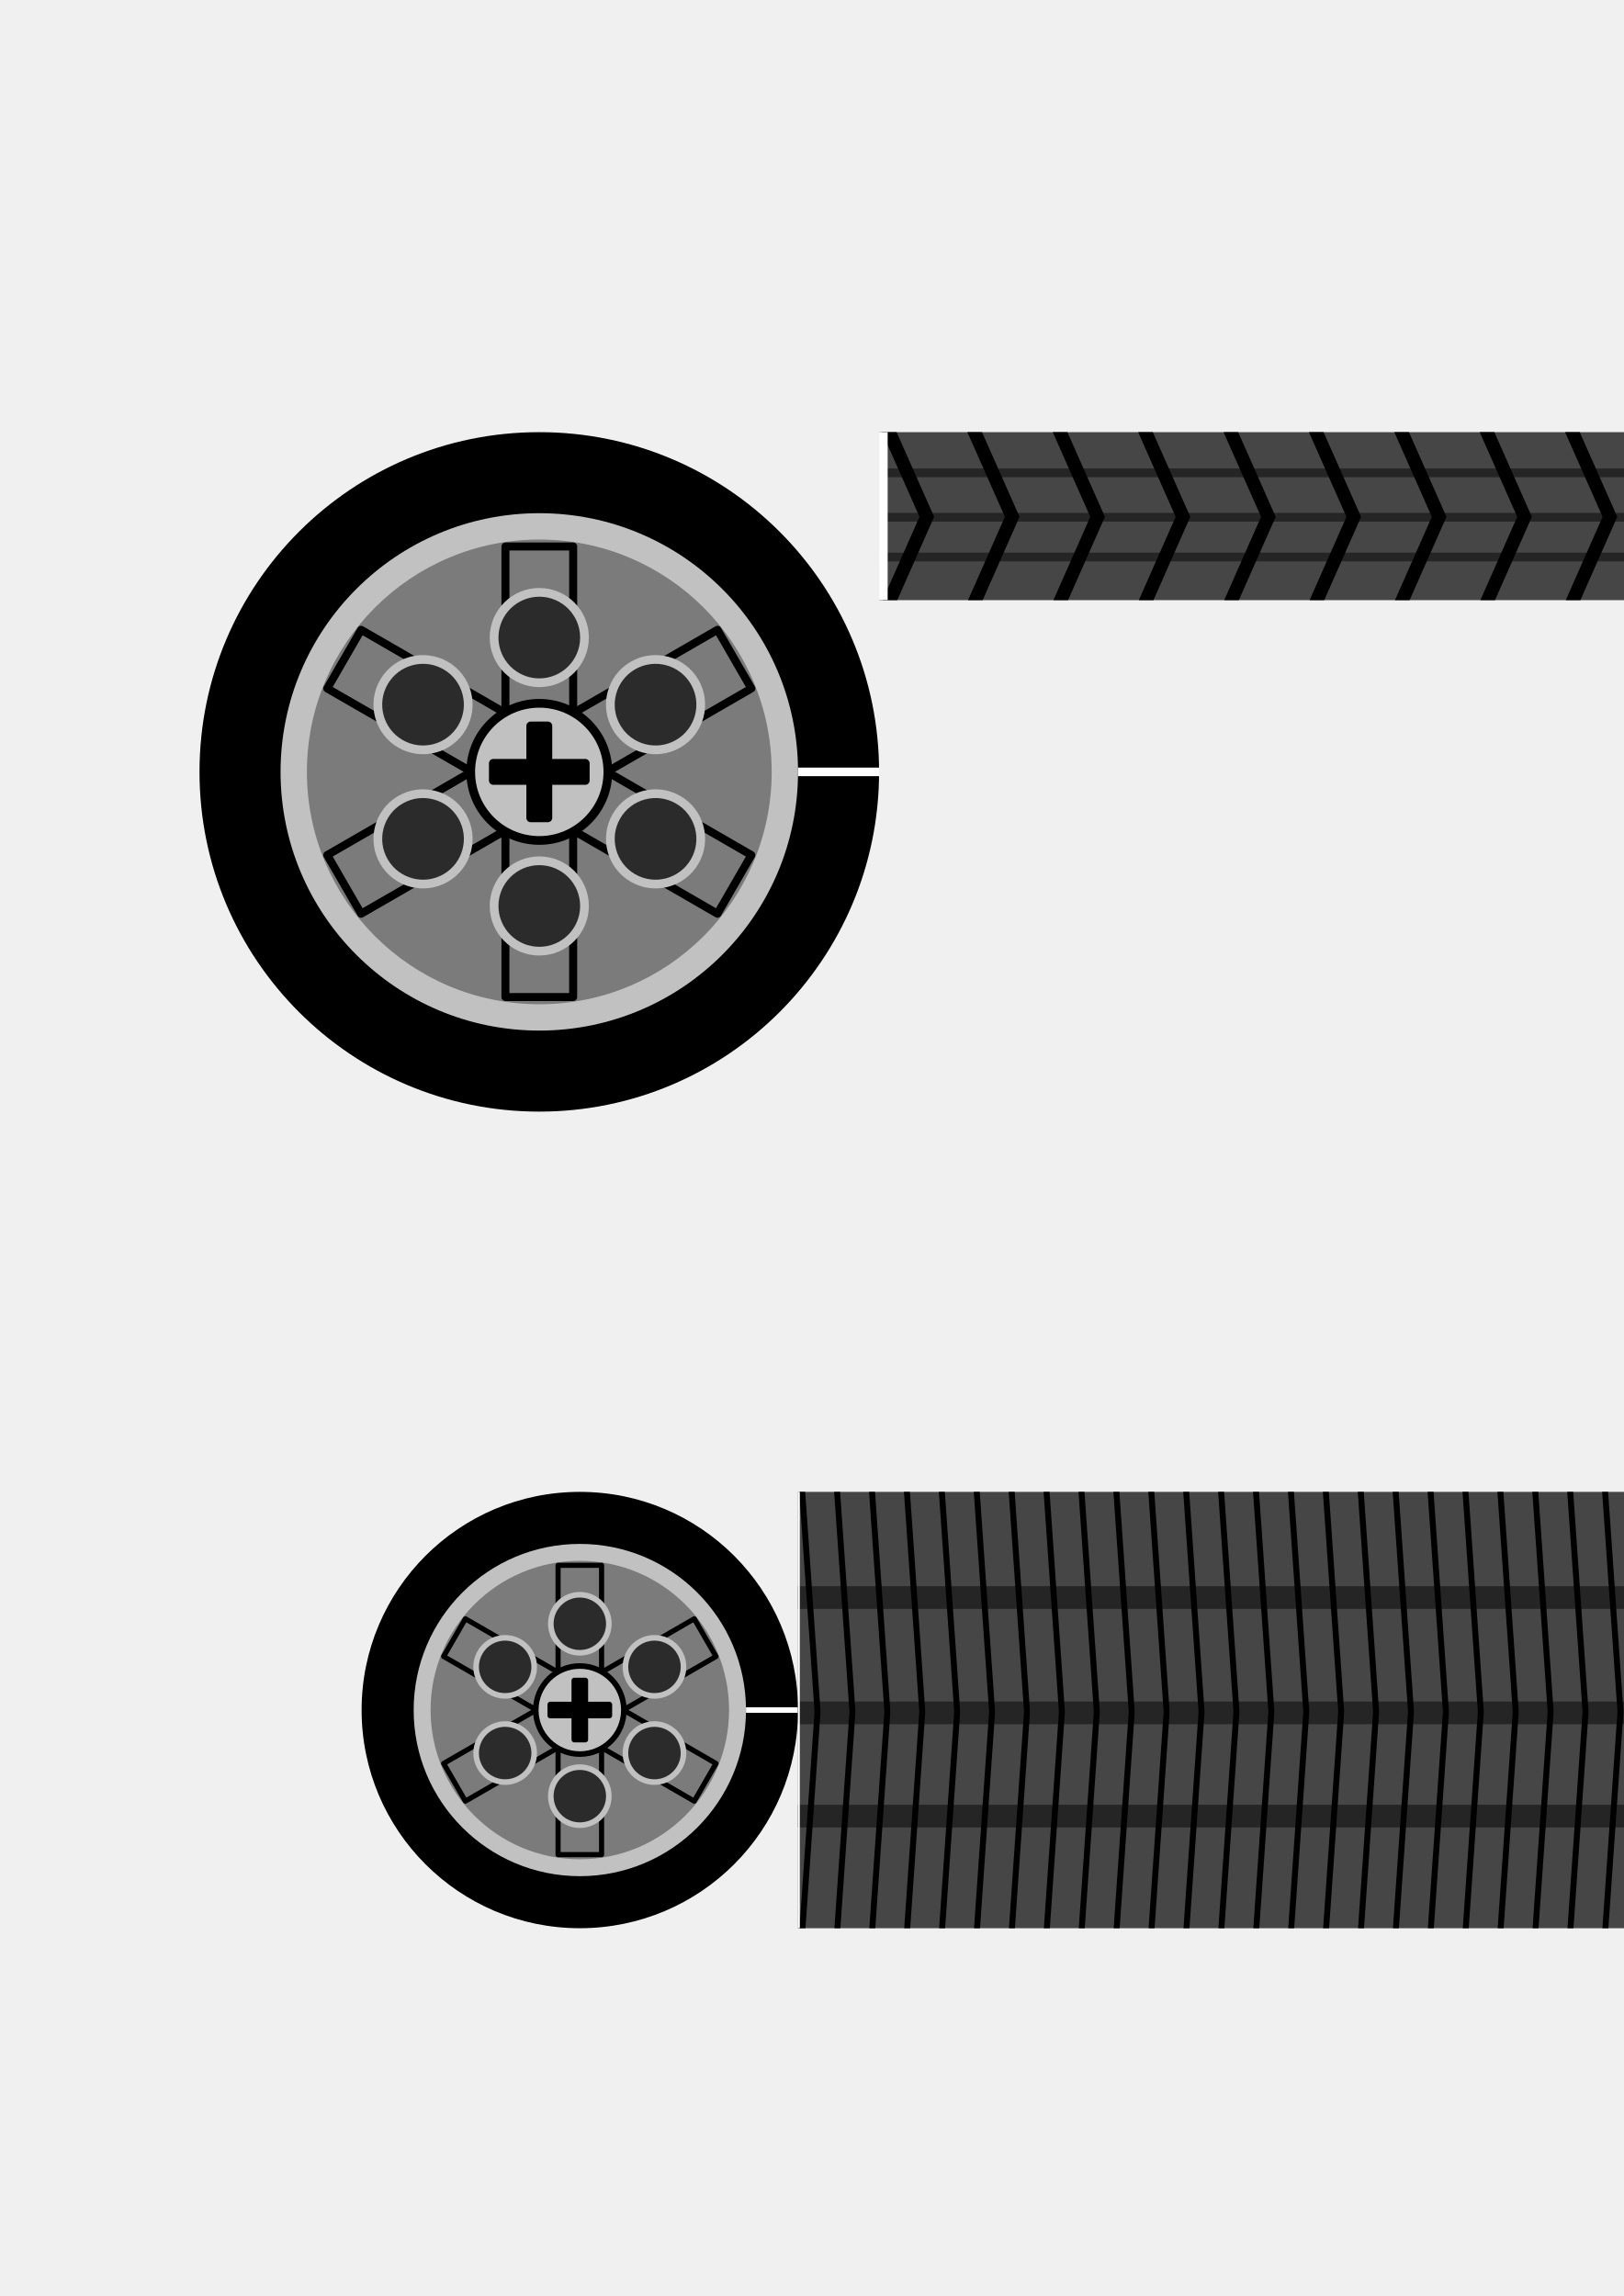
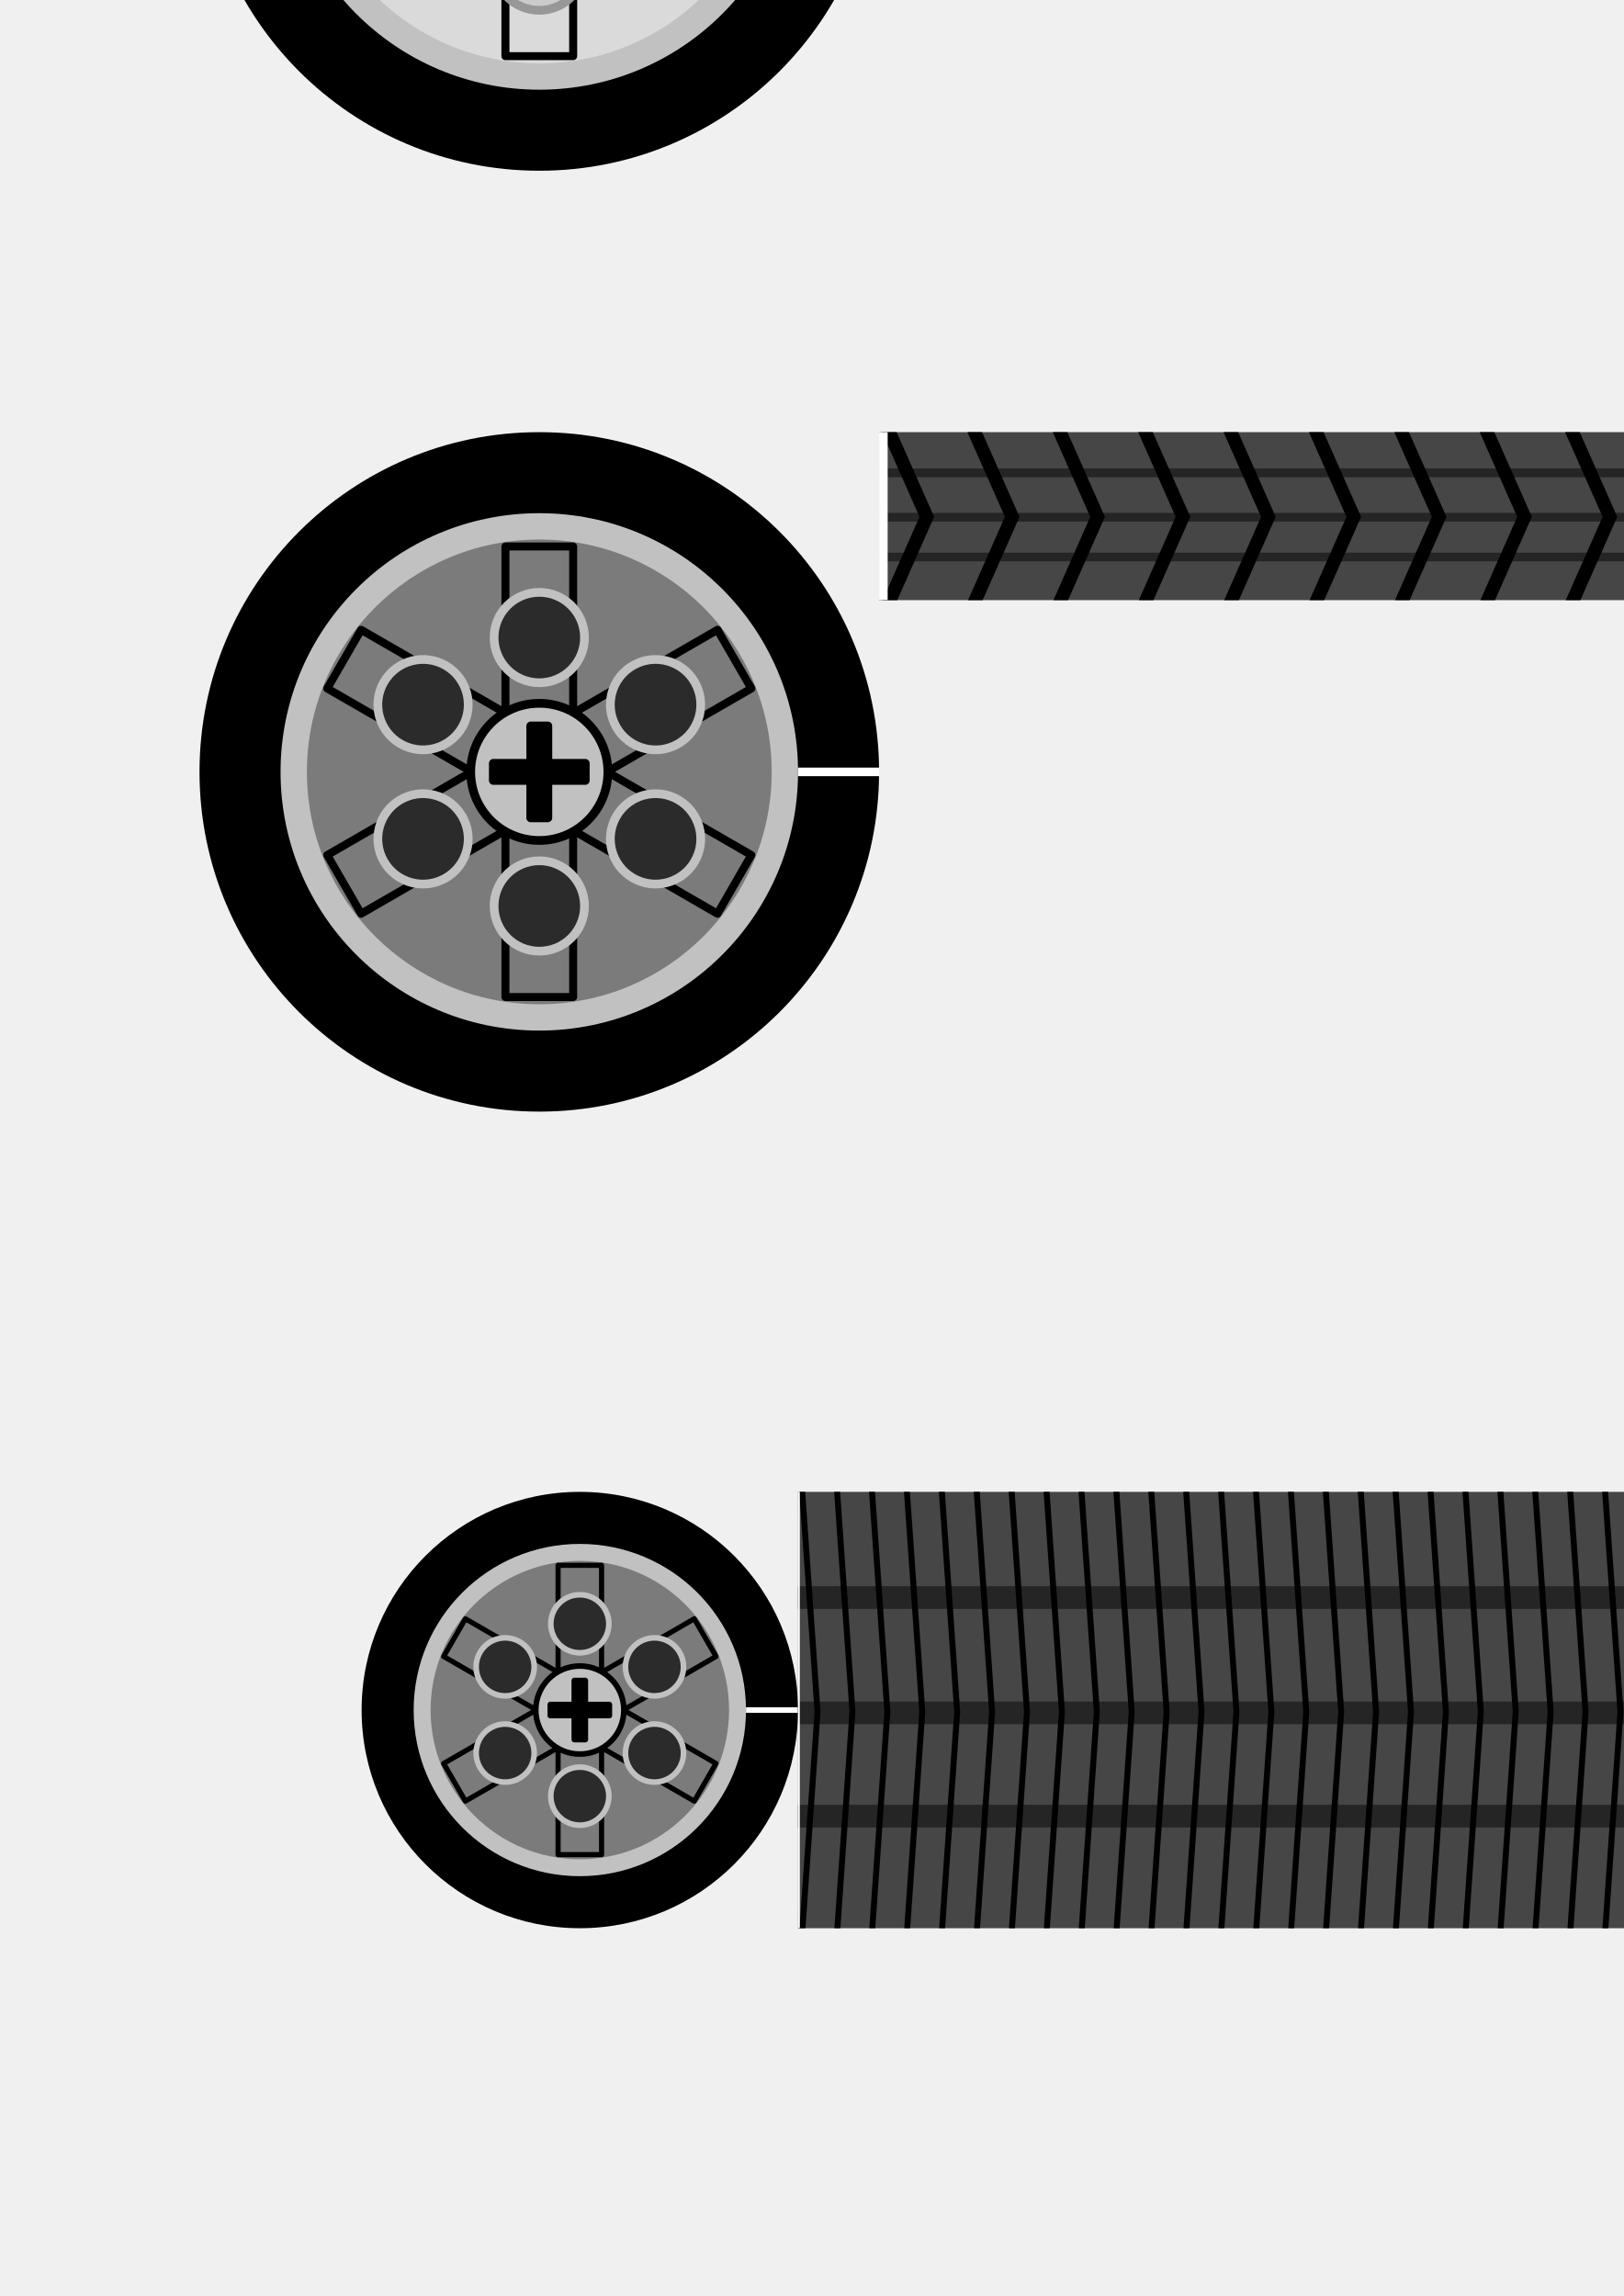
<svg xmlns="http://www.w3.org/2000/svg" width="210mm" height="297mm" viewBox="0 0 744.094 1052.362" id="svg2" version="1.1">
  <defs id="defs4">
    <clipPath clipPathUnits="userSpaceOnUse" id="clipPath5286">
      <rect style="opacity:1;fill:#464646;fill-opacity:1;fill-rule:evenodd;stroke:none;stroke-width:3.456;stroke-linecap:round;stroke-linejoin:round;stroke-miterlimit:4;stroke-dasharray:none;stroke-opacity:1" id="rect5288" width="978.418" height="77" x="402.857" y="198.076" />
    </clipPath>
    <clipPath clipPathUnits="userSpaceOnUse" id="clipPath5286-6">
      <rect style="opacity:1;fill:#464646;fill-opacity:1;fill-rule:evenodd;stroke:none;stroke-width:3.456;stroke-linecap:round;stroke-linejoin:round;stroke-miterlimit:4;stroke-dasharray:none;stroke-opacity:1" id="rect5288-4" width="978.418" height="77" x="402.857" y="198.076" />
    </clipPath>
  </defs>
  <g id="layer1">
    <circle style="opacity:1;fill:#000000;fill-opacity:1;fill-rule:evenodd;stroke:none;stroke-width:4;stroke-linecap:round;stroke-linejoin:round;stroke-miterlimit:4;stroke-dasharray:none;stroke-opacity:1" id="path4138" cx="247.143" cy="353.791" r="155.714" />
    <circle style="opacity:1;fill:#c1c1c1;fill-opacity:1;fill-rule:evenodd;stroke:none;stroke-width:4;stroke-linecap:round;stroke-linejoin:round;stroke-miterlimit:4;stroke-dasharray:none;stroke-opacity:1" id="path4140" cx="247.143" cy="353.791" r="118.571" />
    <circle style="opacity:1;fill:#7b7b7b;fill-opacity:1;fill-rule:evenodd;stroke:none;stroke-width:4;stroke-linecap:round;stroke-linejoin:round;stroke-miterlimit:4;stroke-dasharray:none;stroke-opacity:1" id="path4140-5" cx="247.143" cy="353.791" r="106.5" />
    <g id="g4188">
      <path id="rect4164" d="m 231.623,250.489 31.041,0 0,87.036 -31.041,0 z" style="opacity:1;fill:none;fill-opacity:1;fill-rule:evenodd;stroke:#000000;stroke-width:3.674;stroke-linecap:round;stroke-linejoin:round;stroke-miterlimit:4;stroke-dasharray:none;stroke-opacity:1" />
      <circle r="20.714" cy="292.219" cx="247.143" id="path4162" style="opacity:1;fill:#2b2b2b;fill-opacity:1;fill-rule:evenodd;stroke:#c1c1c1;stroke-width:4;stroke-linecap:round;stroke-linejoin:round;stroke-miterlimit:4;stroke-dasharray:none;stroke-opacity:1" />
    </g>
    <g transform="matrix(0.5,0.8660254,-0.8660254,0.5,429.9158,-37.164)" id="g4188-4">
      <path id="rect4164-6" d="m 231.623,250.489 31.041,0 0,87.036 -31.041,0 z" style="opacity:1;fill:none;fill-opacity:1;fill-rule:evenodd;stroke:#000000;stroke-width:3.674;stroke-linecap:round;stroke-linejoin:round;stroke-miterlimit:4;stroke-dasharray:none;stroke-opacity:1" />
      <circle r="20.714" cy="292.219" cx="247.143" id="path4162-9" style="opacity:1;fill:#2b2b2b;fill-opacity:1;fill-rule:evenodd;stroke:#c1c1c1;stroke-width:4;stroke-linecap:round;stroke-linejoin:round;stroke-miterlimit:4;stroke-dasharray:none;stroke-opacity:1" />
    </g>
    <path style="opacity:1;fill:none;fill-opacity:1;fill-rule:evenodd;stroke:#000000;stroke-width:3.674;stroke-linecap:round;stroke-linejoin:round;stroke-miterlimit:4;stroke-dasharray:none;stroke-opacity:1" d="m 344.317,391.918 -15.52,26.882 -75.375,-43.518 15.52,-26.882 z" id="rect4164-2" />
    <circle style="opacity:1;fill:#2b2b2b;fill-opacity:1;fill-rule:evenodd;stroke:#c1c1c1;stroke-width:4;stroke-linecap:round;stroke-linejoin:round;stroke-miterlimit:4;stroke-dasharray:none;stroke-opacity:1" id="path4162-4" cx="182.773" cy="-452.417" r="20.714" transform="matrix(-0.5,0.8660254,-0.8660254,-0.5,0,0)" />
    <path style="opacity:1;fill:none;fill-opacity:1;fill-rule:evenodd;stroke:#000000;stroke-width:3.674;stroke-linecap:round;stroke-linejoin:round;stroke-miterlimit:4;stroke-dasharray:none;stroke-opacity:1" d="m 149.969,315.554 15.52,-26.882 75.375,43.518 -15.52,26.882 z" id="rect4164-7" />
    <circle style="opacity:1;fill:#2b2b2b;fill-opacity:1;fill-rule:evenodd;stroke:#c1c1c1;stroke-width:4;stroke-linecap:round;stroke-linejoin:round;stroke-miterlimit:4;stroke-dasharray:none;stroke-opacity:1" id="path4162-5" cx="-182.773" cy="329.383" r="20.714" transform="matrix(0.5,-0.8660254,0.8660254,0.5,0,0)" />
    <path style="opacity:1;fill:none;fill-opacity:1;fill-rule:evenodd;stroke:#000000;stroke-width:3.674;stroke-linecap:round;stroke-linejoin:round;stroke-miterlimit:4;stroke-dasharray:none;stroke-opacity:1" d="m 165.489,418.8 -15.52,-26.882 75.375,-43.518 15.52,26.882 z" id="rect4164-1" />
    <circle style="opacity:1;fill:#2b2b2b;fill-opacity:1;fill-rule:evenodd;stroke:#c1c1c1;stroke-width:4;stroke-linecap:round;stroke-linejoin:round;stroke-miterlimit:4;stroke-dasharray:none;stroke-opacity:1" id="path4162-2" cx="-429.916" cy="-24.353" r="20.714" transform="matrix(-0.5,-0.8660254,0.8660254,-0.5,0,0)" />
    <path style="opacity:1;fill:none;fill-opacity:1;fill-rule:evenodd;stroke:#000000;stroke-width:3.674;stroke-linecap:round;stroke-linejoin:round;stroke-miterlimit:4;stroke-dasharray:none;stroke-opacity:1" d="m 262.663,456.983 -31.041,0 0,-87.036 31.041,0 z" id="rect4164-9" />
    <circle style="opacity:1;fill:#2b2b2b;fill-opacity:1;fill-rule:evenodd;stroke:#c1c1c1;stroke-width:4;stroke-linecap:round;stroke-linejoin:round;stroke-miterlimit:4;stroke-dasharray:none;stroke-opacity:1" id="path4162-3" cx="-247.143" cy="-415.253" r="20.714" transform="scale(-1,-1)" />
    <circle style="opacity:1;fill:#c1c1c1;fill-opacity:1;fill-rule:evenodd;stroke:#000000;stroke-width:4;stroke-linecap:round;stroke-linejoin:round;stroke-miterlimit:4;stroke-dasharray:none;stroke-opacity:1" id="path4160" cx="247.143" cy="353.791" r="31.429" />
    <path style="opacity:1;fill:#000000;fill-opacity:1;fill-rule:evenodd;stroke:#000000;stroke-width:4;stroke-linecap:round;stroke-linejoin:round;stroke-miterlimit:4;stroke-dasharray:none;stroke-opacity:1" d="m 243.214,332.719 0,17.143 -17.143,0 0,7.857 17.143,0 0,17.143 7.857,0 0,-17.143 17.143,0 0,-7.857 -17.143,0 0,-17.143 -7.857,0 z" id="rect4142" />
    <rect style="opacity:1;fill:#464646;fill-opacity:1;fill-rule:evenodd;stroke:none;stroke-width:3.456;stroke-linecap:round;stroke-linejoin:round;stroke-miterlimit:4;stroke-dasharray:none;stroke-opacity:1" id="rect4298" width="978.418" height="77" x="402.857" y="198.076" />
    <path style="fill:none;fill-rule:evenodd;stroke:#252525;stroke-width:4;stroke-linecap:butt;stroke-linejoin:miter;stroke-opacity:1;stroke-miterlimit:4;stroke-dasharray:none" d="m 402.857,237.078 978.418,0" id="path4319" />
    <path style="fill:none;fill-rule:evenodd;stroke:#252525;stroke-width:4;stroke-linecap:butt;stroke-linejoin:miter;stroke-miterlimit:4;stroke-dasharray:none;stroke-opacity:1" d="m 402.857,216.721 978.418,0" id="path4319-2" />
    <path style="fill:none;fill-rule:evenodd;stroke:#252525;stroke-width:4;stroke-linecap:butt;stroke-linejoin:miter;stroke-miterlimit:4;stroke-dasharray:none;stroke-opacity:1" d="m 402.857,255.293 978.418,0" id="path4319-1" />
    <g id="g5244" clip-path="url(#clipPath5286)">
      <path id="path4342" d="m 406.875,196.577 17.855,40.309 -17.597,39.792" style="fill:none;fill-rule:evenodd;stroke:#000000;stroke-width:6.136;stroke-linecap:butt;stroke-linejoin:miter;stroke-miterlimit:4;stroke-dasharray:none;stroke-opacity:1" />
      <path id="path4342-4" d="m 837.32,196.577 17.855,40.309 -17.597,39.792" style="fill:none;fill-rule:evenodd;stroke:#000000;stroke-width:6.136;stroke-linecap:butt;stroke-linejoin:miter;stroke-miterlimit:4;stroke-dasharray:none;stroke-opacity:1" />
      <path id="path4342-1" d="m 798.189,196.577 17.855,40.309 -17.597,39.792" style="fill:none;fill-rule:evenodd;stroke:#000000;stroke-width:6.136;stroke-linecap:butt;stroke-linejoin:miter;stroke-miterlimit:4;stroke-dasharray:none;stroke-opacity:1" />
      <path id="path4342-0" d="m 759.057,196.577 17.855,40.309 -17.597,39.792" style="fill:none;fill-rule:evenodd;stroke:#000000;stroke-width:6.136;stroke-linecap:butt;stroke-linejoin:miter;stroke-miterlimit:4;stroke-dasharray:none;stroke-opacity:1" />
      <path id="path4342-2" d="m 719.926,196.577 17.855,40.309 -17.597,39.792" style="fill:none;fill-rule:evenodd;stroke:#000000;stroke-width:6.136;stroke-linecap:butt;stroke-linejoin:miter;stroke-miterlimit:4;stroke-dasharray:none;stroke-opacity:1" />
      <path id="path4342-29" d="m 680.795,196.577 17.855,40.309 -17.597,39.792" style="fill:none;fill-rule:evenodd;stroke:#000000;stroke-width:6.136;stroke-linecap:butt;stroke-linejoin:miter;stroke-miterlimit:4;stroke-dasharray:none;stroke-opacity:1" />
      <path id="path4342-7" d="m 641.663,196.577 17.855,40.309 -17.597,39.792" style="fill:none;fill-rule:evenodd;stroke:#000000;stroke-width:6.136;stroke-linecap:butt;stroke-linejoin:miter;stroke-miterlimit:4;stroke-dasharray:none;stroke-opacity:1" />
      <path id="path4342-5" d="m 602.532,196.577 17.855,40.309 -17.597,39.792" style="fill:none;fill-rule:evenodd;stroke:#000000;stroke-width:6.136;stroke-linecap:butt;stroke-linejoin:miter;stroke-miterlimit:4;stroke-dasharray:none;stroke-opacity:1" />
      <path id="path4342-6" d="m 563.401,196.577 17.855,40.309 -17.597,39.792" style="fill:none;fill-rule:evenodd;stroke:#000000;stroke-width:6.136;stroke-linecap:butt;stroke-linejoin:miter;stroke-miterlimit:4;stroke-dasharray:none;stroke-opacity:1" />
      <path id="path4342-46" d="m 524.269,196.577 17.855,40.309 -17.597,39.792" style="fill:none;fill-rule:evenodd;stroke:#000000;stroke-width:6.136;stroke-linecap:butt;stroke-linejoin:miter;stroke-miterlimit:4;stroke-dasharray:none;stroke-opacity:1" />
      <path id="path4342-3" d="m 485.138,196.577 17.855,40.309 -17.597,39.792" style="fill:none;fill-rule:evenodd;stroke:#000000;stroke-width:6.136;stroke-linecap:butt;stroke-linejoin:miter;stroke-miterlimit:4;stroke-dasharray:none;stroke-opacity:1" />
      <path id="path4342-79" d="m 446.007,196.577 17.855,40.309 -17.597,39.792" style="fill:none;fill-rule:evenodd;stroke:#000000;stroke-width:6.136;stroke-linecap:butt;stroke-linejoin:miter;stroke-miterlimit:4;stroke-dasharray:none;stroke-opacity:1" />
      <path id="path4342-74" d="m 915.583,196.577 17.855,40.309 -17.597,39.792" style="fill:none;fill-rule:evenodd;stroke:#000000;stroke-width:6.136;stroke-linecap:butt;stroke-linejoin:miter;stroke-miterlimit:4;stroke-dasharray:none;stroke-opacity:1" />
      <path id="path4342-9" d="m 876.452,196.577 17.855,40.309 -17.597,39.792" style="fill:none;fill-rule:evenodd;stroke:#000000;stroke-width:6.136;stroke-linecap:butt;stroke-linejoin:miter;stroke-miterlimit:4;stroke-dasharray:none;stroke-opacity:1" />
      <path id="path4342-4-1" d="m 1346.028,196.577 17.855,40.309 -17.597,39.792" style="fill:none;fill-rule:evenodd;stroke:#000000;stroke-width:6.136;stroke-linecap:butt;stroke-linejoin:miter;stroke-miterlimit:4;stroke-dasharray:none;stroke-opacity:1" />
      <path id="path4342-1-7" d="m 1306.896,196.577 17.855,40.309 -17.597,39.792" style="fill:none;fill-rule:evenodd;stroke:#000000;stroke-width:6.136;stroke-linecap:butt;stroke-linejoin:miter;stroke-miterlimit:4;stroke-dasharray:none;stroke-opacity:1" />
      <path id="path4342-0-0" d="m 1267.765,196.577 17.855,40.309 -17.597,39.792" style="fill:none;fill-rule:evenodd;stroke:#000000;stroke-width:6.136;stroke-linecap:butt;stroke-linejoin:miter;stroke-miterlimit:4;stroke-dasharray:none;stroke-opacity:1" />
      <path id="path4342-2-6" d="m 1228.633,196.577 17.855,40.309 -17.597,39.792" style="fill:none;fill-rule:evenodd;stroke:#000000;stroke-width:6.136;stroke-linecap:butt;stroke-linejoin:miter;stroke-miterlimit:4;stroke-dasharray:none;stroke-opacity:1" />
      <path id="path4342-29-0" d="m 1189.502,196.577 17.855,40.309 -17.597,39.792" style="fill:none;fill-rule:evenodd;stroke:#000000;stroke-width:6.136;stroke-linecap:butt;stroke-linejoin:miter;stroke-miterlimit:4;stroke-dasharray:none;stroke-opacity:1" />
      <path id="path4342-7-8" d="m 1150.371,196.577 17.855,40.309 -17.597,39.792" style="fill:none;fill-rule:evenodd;stroke:#000000;stroke-width:6.136;stroke-linecap:butt;stroke-linejoin:miter;stroke-miterlimit:4;stroke-dasharray:none;stroke-opacity:1" />
      <path id="path4342-5-5" d="m 1111.24,196.577 17.855,40.309 -17.597,39.792" style="fill:none;fill-rule:evenodd;stroke:#000000;stroke-width:6.136;stroke-linecap:butt;stroke-linejoin:miter;stroke-miterlimit:4;stroke-dasharray:none;stroke-opacity:1" />
      <path id="path4342-6-3" d="m 1072.108,196.577 17.855,40.309 -17.597,39.792" style="fill:none;fill-rule:evenodd;stroke:#000000;stroke-width:6.136;stroke-linecap:butt;stroke-linejoin:miter;stroke-miterlimit:4;stroke-dasharray:none;stroke-opacity:1" />
      <path id="path4342-46-9" d="m 1032.977,196.577 17.855,40.309 -17.597,39.792" style="fill:none;fill-rule:evenodd;stroke:#000000;stroke-width:6.136;stroke-linecap:butt;stroke-linejoin:miter;stroke-miterlimit:4;stroke-dasharray:none;stroke-opacity:1" />
      <path id="path4342-3-4" d="m 993.846,196.577 17.855,40.309 -17.597,39.792" style="fill:none;fill-rule:evenodd;stroke:#000000;stroke-width:6.136;stroke-linecap:butt;stroke-linejoin:miter;stroke-miterlimit:4;stroke-dasharray:none;stroke-opacity:1" />
      <path id="path4342-79-1" d="m 954.714,196.577 17.855,40.309 -17.597,39.792" style="fill:none;fill-rule:evenodd;stroke:#000000;stroke-width:6.136;stroke-linecap:butt;stroke-linejoin:miter;stroke-miterlimit:4;stroke-dasharray:none;stroke-opacity:1" />
    </g>
    <rect style="opacity:1;fill:#ffffff;fill-opacity:1;fill-rule:evenodd;stroke:none;stroke-width:6;stroke-linecap:round;stroke-linejoin:round;stroke-miterlimit:4;stroke-dasharray:none;stroke-opacity:1" id="rect4194" width="3.929" height="37.143" x="351.826" y="-402.857" transform="matrix(0,1,-1,0,0,0)" />
    <rect style="opacity:1;fill:#ffffff;fill-opacity:1;fill-rule:evenodd;stroke:none;stroke-width:6;stroke-linecap:round;stroke-linejoin:round;stroke-miterlimit:4;stroke-dasharray:none;stroke-opacity:1" id="rect4194-9" width="3.929" height="76.942" x="402.857" y="198.076" />
    <g id="g4219" transform="matrix(0.6422019,0,0,0.6422019,106.9987,556.5857)">
      <circle r="155.714" cy="353.791" cx="247.143" id="path4138-3" style="opacity:1;fill:#000000;fill-opacity:1;fill-rule:evenodd;stroke:none;stroke-width:4;stroke-linecap:round;stroke-linejoin:round;stroke-miterlimit:4;stroke-dasharray:none;stroke-opacity:1" />
      <circle r="118.571" cy="353.791" cx="247.143" id="path4140-0" style="opacity:1;fill:#c1c1c1;fill-opacity:1;fill-rule:evenodd;stroke:none;stroke-width:4;stroke-linecap:round;stroke-linejoin:round;stroke-miterlimit:4;stroke-dasharray:none;stroke-opacity:1" />
      <circle r="106.5" cy="353.791" cx="247.143" id="path4140-5-3" style="opacity:1;fill:#7b7b7b;fill-opacity:1;fill-rule:evenodd;stroke:none;stroke-width:4;stroke-linecap:round;stroke-linejoin:round;stroke-miterlimit:4;stroke-dasharray:none;stroke-opacity:1" />
      <g id="g4188-09">
        <path style="opacity:1;fill:none;fill-opacity:1;fill-rule:evenodd;stroke:#000000;stroke-width:3.674;stroke-linecap:round;stroke-linejoin:round;stroke-miterlimit:4;stroke-dasharray:none;stroke-opacity:1" d="m 231.623,250.489 31.041,0 0,87.036 -31.041,0 z" id="rect4164-25" />
        <circle style="opacity:1;fill:#2b2b2b;fill-opacity:1;fill-rule:evenodd;stroke:#c1c1c1;stroke-width:4;stroke-linecap:round;stroke-linejoin:round;stroke-miterlimit:4;stroke-dasharray:none;stroke-opacity:1" id="path4162-40" cx="247.143" cy="292.219" r="20.714" />
      </g>
      <g id="g4188-4-5" transform="matrix(0.5,0.8660254,-0.8660254,0.5,429.9158,-37.164)">
        <path style="opacity:1;fill:none;fill-opacity:1;fill-rule:evenodd;stroke:#000000;stroke-width:3.674;stroke-linecap:round;stroke-linejoin:round;stroke-miterlimit:4;stroke-dasharray:none;stroke-opacity:1" d="m 231.623,250.489 31.041,0 0,87.036 -31.041,0 z" id="rect4164-6-9" />
        <circle style="opacity:1;fill:#2b2b2b;fill-opacity:1;fill-rule:evenodd;stroke:#c1c1c1;stroke-width:4;stroke-linecap:round;stroke-linejoin:round;stroke-miterlimit:4;stroke-dasharray:none;stroke-opacity:1" id="path4162-9-4" cx="247.143" cy="292.219" r="20.714" />
      </g>
      <path id="rect4164-2-6" d="m 344.317,391.918 -15.52,26.882 -75.375,-43.518 15.52,-26.882 z" style="opacity:1;fill:none;fill-opacity:1;fill-rule:evenodd;stroke:#000000;stroke-width:3.674;stroke-linecap:round;stroke-linejoin:round;stroke-miterlimit:4;stroke-dasharray:none;stroke-opacity:1" />
      <circle transform="matrix(-0.5,0.8660254,-0.8660254,-0.5,0,0)" r="20.714" cy="-452.417" cx="182.773" id="path4162-4-9" style="opacity:1;fill:#2b2b2b;fill-opacity:1;fill-rule:evenodd;stroke:#c1c1c1;stroke-width:4;stroke-linecap:round;stroke-linejoin:round;stroke-miterlimit:4;stroke-dasharray:none;stroke-opacity:1" />
      <path id="rect4164-7-2" d="m 149.969,315.554 15.52,-26.882 75.375,43.518 -15.52,26.882 z" style="opacity:1;fill:none;fill-opacity:1;fill-rule:evenodd;stroke:#000000;stroke-width:3.674;stroke-linecap:round;stroke-linejoin:round;stroke-miterlimit:4;stroke-dasharray:none;stroke-opacity:1" />
      <circle transform="matrix(0.5,-0.8660254,0.8660254,0.5,0,0)" r="20.714" cy="329.383" cx="-182.773" id="path4162-5-2" style="opacity:1;fill:#2b2b2b;fill-opacity:1;fill-rule:evenodd;stroke:#c1c1c1;stroke-width:4;stroke-linecap:round;stroke-linejoin:round;stroke-miterlimit:4;stroke-dasharray:none;stroke-opacity:1" />
      <path id="rect4164-1-4" d="m 165.489,418.8 -15.52,-26.882 75.375,-43.518 15.52,26.882 z" style="opacity:1;fill:none;fill-opacity:1;fill-rule:evenodd;stroke:#000000;stroke-width:3.674;stroke-linecap:round;stroke-linejoin:round;stroke-miterlimit:4;stroke-dasharray:none;stroke-opacity:1" />
      <circle transform="matrix(-0.5,-0.8660254,0.8660254,-0.5,0,0)" r="20.714" cy="-24.353" cx="-429.916" id="path4162-2-7" style="opacity:1;fill:#2b2b2b;fill-opacity:1;fill-rule:evenodd;stroke:#c1c1c1;stroke-width:4;stroke-linecap:round;stroke-linejoin:round;stroke-miterlimit:4;stroke-dasharray:none;stroke-opacity:1" />
      <path id="rect4164-9-7" d="m 262.663,456.983 -31.041,0 0,-87.036 31.041,0 z" style="opacity:1;fill:none;fill-opacity:1;fill-rule:evenodd;stroke:#000000;stroke-width:3.674;stroke-linecap:round;stroke-linejoin:round;stroke-miterlimit:4;stroke-dasharray:none;stroke-opacity:1" />
      <circle transform="scale(-1,-1)" r="20.714" cy="-415.253" cx="-247.143" id="path4162-3-5" style="opacity:1;fill:#2b2b2b;fill-opacity:1;fill-rule:evenodd;stroke:#c1c1c1;stroke-width:4;stroke-linecap:round;stroke-linejoin:round;stroke-miterlimit:4;stroke-dasharray:none;stroke-opacity:1" />
      <circle r="31.429" cy="353.791" cx="247.143" id="path4160-4" style="opacity:1;fill:#c1c1c1;fill-opacity:1;fill-rule:evenodd;stroke:#000000;stroke-width:4;stroke-linecap:round;stroke-linejoin:round;stroke-miterlimit:4;stroke-dasharray:none;stroke-opacity:1" />
      <path id="rect4142-8" d="m 243.214,332.719 0,17.143 -17.143,0 0,7.857 17.143,0 0,17.143 7.857,0 0,-17.143 17.143,0 0,-7.857 -17.143,0 0,-17.143 -7.857,0 z" style="opacity:1;fill:#000000;fill-opacity:1;fill-rule:evenodd;stroke:#000000;stroke-width:4;stroke-linecap:round;stroke-linejoin:round;stroke-miterlimit:4;stroke-dasharray:none;stroke-opacity:1" />
      <rect transform="matrix(0,1,-1,0,0,0)" y="-402.857" x="351.826" height="37.143" width="3.929" id="rect4194-1" style="opacity:1;fill:#ffffff;fill-opacity:1;fill-rule:evenodd;stroke:none;stroke-width:6;stroke-linecap:round;stroke-linejoin:round;stroke-miterlimit:4;stroke-dasharray:none;stroke-opacity:1" />
    </g>
    <g id="g4186" transform="matrix(0.4088232,0,0,2.597403,201.0169,169.3064)">
      <rect y="198.076" x="402.857" height="77" width="978.418" id="rect4298-2" style="opacity:1;fill:#464646;fill-opacity:1;fill-rule:evenodd;stroke:none;stroke-width:3.456;stroke-linecap:round;stroke-linejoin:round;stroke-miterlimit:4;stroke-dasharray:none;stroke-opacity:1" />
      <path id="path4319-8" d="m 402.857,237.078 978.418,0" style="fill:none;fill-rule:evenodd;stroke:#252525;stroke-width:4;stroke-linecap:butt;stroke-linejoin:miter;stroke-miterlimit:4;stroke-dasharray:none;stroke-opacity:1" />
      <path id="path4319-2-9" d="m 402.857,216.721 978.418,0" style="fill:none;fill-rule:evenodd;stroke:#252525;stroke-width:4;stroke-linecap:butt;stroke-linejoin:miter;stroke-miterlimit:4;stroke-dasharray:none;stroke-opacity:1" />
      <path id="path4319-1-3" d="m 402.857,255.293 978.418,0" style="fill:none;fill-rule:evenodd;stroke:#252525;stroke-width:4;stroke-linecap:butt;stroke-linejoin:miter;stroke-miterlimit:4;stroke-dasharray:none;stroke-opacity:1" />
      <g clip-path="url(#clipPath5286-6)" id="g5244-6">
        <path style="fill:none;fill-rule:evenodd;stroke:#000000;stroke-width:6.136;stroke-linecap:butt;stroke-linejoin:miter;stroke-miterlimit:4;stroke-dasharray:none;stroke-opacity:1" d="m 406.875,196.577 17.855,40.309 -17.597,39.792" id="path4342-8" />
        <path style="fill:none;fill-rule:evenodd;stroke:#000000;stroke-width:6.136;stroke-linecap:butt;stroke-linejoin:miter;stroke-miterlimit:4;stroke-dasharray:none;stroke-opacity:1" d="m 837.32,196.577 17.855,40.309 -17.597,39.792" id="path4342-4-0" />
        <path style="fill:none;fill-rule:evenodd;stroke:#000000;stroke-width:6.136;stroke-linecap:butt;stroke-linejoin:miter;stroke-miterlimit:4;stroke-dasharray:none;stroke-opacity:1" d="m 798.189,196.577 17.855,40.309 -17.597,39.792" id="path4342-1-2" />
        <path style="fill:none;fill-rule:evenodd;stroke:#000000;stroke-width:6.136;stroke-linecap:butt;stroke-linejoin:miter;stroke-miterlimit:4;stroke-dasharray:none;stroke-opacity:1" d="m 759.057,196.577 17.855,40.309 -17.597,39.792" id="path4342-0-1" />
        <path style="fill:none;fill-rule:evenodd;stroke:#000000;stroke-width:6.136;stroke-linecap:butt;stroke-linejoin:miter;stroke-miterlimit:4;stroke-dasharray:none;stroke-opacity:1" d="m 719.926,196.577 17.855,40.309 -17.597,39.792" id="path4342-2-0" />
        <path style="fill:none;fill-rule:evenodd;stroke:#000000;stroke-width:6.136;stroke-linecap:butt;stroke-linejoin:miter;stroke-miterlimit:4;stroke-dasharray:none;stroke-opacity:1" d="m 680.795,196.577 17.855,40.309 -17.597,39.792" id="path4342-29-5" />
        <path style="fill:none;fill-rule:evenodd;stroke:#000000;stroke-width:6.136;stroke-linecap:butt;stroke-linejoin:miter;stroke-miterlimit:4;stroke-dasharray:none;stroke-opacity:1" d="m 641.663,196.577 17.855,40.309 -17.597,39.792" id="path4342-7-1" />
        <path style="fill:none;fill-rule:evenodd;stroke:#000000;stroke-width:6.136;stroke-linecap:butt;stroke-linejoin:miter;stroke-miterlimit:4;stroke-dasharray:none;stroke-opacity:1" d="m 602.532,196.577 17.855,40.309 -17.597,39.792" id="path4342-5-1" />
        <path style="fill:none;fill-rule:evenodd;stroke:#000000;stroke-width:6.136;stroke-linecap:butt;stroke-linejoin:miter;stroke-miterlimit:4;stroke-dasharray:none;stroke-opacity:1" d="m 563.401,196.577 17.855,40.309 -17.597,39.792" id="path4342-6-0" />
        <path style="fill:none;fill-rule:evenodd;stroke:#000000;stroke-width:6.136;stroke-linecap:butt;stroke-linejoin:miter;stroke-miterlimit:4;stroke-dasharray:none;stroke-opacity:1" d="m 524.269,196.577 17.855,40.309 -17.597,39.792" id="path4342-46-8" />
        <path style="fill:none;fill-rule:evenodd;stroke:#000000;stroke-width:6.136;stroke-linecap:butt;stroke-linejoin:miter;stroke-miterlimit:4;stroke-dasharray:none;stroke-opacity:1" d="m 485.138,196.577 17.855,40.309 -17.597,39.792" id="path4342-3-5" />
        <path style="fill:none;fill-rule:evenodd;stroke:#000000;stroke-width:6.136;stroke-linecap:butt;stroke-linejoin:miter;stroke-miterlimit:4;stroke-dasharray:none;stroke-opacity:1" d="m 446.007,196.577 17.855,40.309 -17.597,39.792" id="path4342-79-0" />
        <path style="fill:none;fill-rule:evenodd;stroke:#000000;stroke-width:6.136;stroke-linecap:butt;stroke-linejoin:miter;stroke-miterlimit:4;stroke-dasharray:none;stroke-opacity:1" d="m 915.583,196.577 17.855,40.309 -17.597,39.792" id="path4342-74-6" />
        <path style="fill:none;fill-rule:evenodd;stroke:#000000;stroke-width:6.136;stroke-linecap:butt;stroke-linejoin:miter;stroke-miterlimit:4;stroke-dasharray:none;stroke-opacity:1" d="m 876.452,196.577 17.855,40.309 -17.597,39.792" id="path4342-9-4" />
        <path style="fill:none;fill-rule:evenodd;stroke:#000000;stroke-width:6.136;stroke-linecap:butt;stroke-linejoin:miter;stroke-miterlimit:4;stroke-dasharray:none;stroke-opacity:1" d="m 1346.028,196.577 17.855,40.309 -17.597,39.792" id="path4342-4-1-6" />
        <path style="fill:none;fill-rule:evenodd;stroke:#000000;stroke-width:6.136;stroke-linecap:butt;stroke-linejoin:miter;stroke-miterlimit:4;stroke-dasharray:none;stroke-opacity:1" d="m 1306.896,196.577 17.855,40.309 -17.597,39.792" id="path4342-1-7-2" />
        <path style="fill:none;fill-rule:evenodd;stroke:#000000;stroke-width:6.136;stroke-linecap:butt;stroke-linejoin:miter;stroke-miterlimit:4;stroke-dasharray:none;stroke-opacity:1" d="m 1267.765,196.577 17.855,40.309 -17.597,39.792" id="path4342-0-0-5" />
        <path style="fill:none;fill-rule:evenodd;stroke:#000000;stroke-width:6.136;stroke-linecap:butt;stroke-linejoin:miter;stroke-miterlimit:4;stroke-dasharray:none;stroke-opacity:1" d="m 1228.633,196.577 17.855,40.309 -17.597,39.792" id="path4342-2-6-8" />
        <path style="fill:none;fill-rule:evenodd;stroke:#000000;stroke-width:6.136;stroke-linecap:butt;stroke-linejoin:miter;stroke-miterlimit:4;stroke-dasharray:none;stroke-opacity:1" d="m 1189.502,196.577 17.855,40.309 -17.597,39.792" id="path4342-29-0-6" />
        <path style="fill:none;fill-rule:evenodd;stroke:#000000;stroke-width:6.136;stroke-linecap:butt;stroke-linejoin:miter;stroke-miterlimit:4;stroke-dasharray:none;stroke-opacity:1" d="m 1150.371,196.577 17.855,40.309 -17.597,39.792" id="path4342-7-8-2" />
        <path style="fill:none;fill-rule:evenodd;stroke:#000000;stroke-width:6.136;stroke-linecap:butt;stroke-linejoin:miter;stroke-miterlimit:4;stroke-dasharray:none;stroke-opacity:1" d="m 1111.24,196.577 17.855,40.309 -17.597,39.792" id="path4342-5-5-8" />
        <path style="fill:none;fill-rule:evenodd;stroke:#000000;stroke-width:6.136;stroke-linecap:butt;stroke-linejoin:miter;stroke-miterlimit:4;stroke-dasharray:none;stroke-opacity:1" d="m 1072.108,196.577 17.855,40.309 -17.597,39.792" id="path4342-6-3-4" />
        <path style="fill:none;fill-rule:evenodd;stroke:#000000;stroke-width:6.136;stroke-linecap:butt;stroke-linejoin:miter;stroke-miterlimit:4;stroke-dasharray:none;stroke-opacity:1" d="m 1032.977,196.577 17.855,40.309 -17.597,39.792" id="path4342-46-9-7" />
        <path style="fill:none;fill-rule:evenodd;stroke:#000000;stroke-width:6.136;stroke-linecap:butt;stroke-linejoin:miter;stroke-miterlimit:4;stroke-dasharray:none;stroke-opacity:1" d="m 993.846,196.577 17.855,40.309 -17.597,39.792" id="path4342-3-4-2" />
        <path style="fill:none;fill-rule:evenodd;stroke:#000000;stroke-width:6.136;stroke-linecap:butt;stroke-linejoin:miter;stroke-miterlimit:4;stroke-dasharray:none;stroke-opacity:1" d="m 954.714,196.577 17.855,40.309 -17.597,39.792" id="path4342-79-1-4" />
      </g>
      <rect y="198.076" x="402.857" height="76.942" width="1.964" id="rect4194-9-0" style="opacity:1;fill:#ffffff;fill-opacity:1;fill-rule:evenodd;stroke:none;stroke-width:6;stroke-linecap:round;stroke-linejoin:round;stroke-miterlimit:4;stroke-dasharray:none;stroke-opacity:1" />
      <rect y="198.076" x="1379.311" height="76.942" width="1.964" id="rect4194-9-9" style="opacity:1;fill:#ffffff;fill-opacity:1;fill-rule:evenodd;stroke:none;stroke-width:6;stroke-linecap:round;stroke-linejoin:round;stroke-miterlimit:4;stroke-dasharray:none;stroke-opacity:1" />
    </g>
    <g id="g4219-0" transform="matrix(0.6422019,0,0,0.6422019,706.9987,556.5857)">
      <circle r="155.714" cy="353.791" cx="247.143" id="path4138-5" style="opacity:1;fill:#000000;fill-opacity:1;fill-rule:evenodd;stroke:none;stroke-width:4;stroke-linecap:round;stroke-linejoin:round;stroke-miterlimit:4;stroke-dasharray:none;stroke-opacity:1" />
      <circle r="118.571" cy="353.791" cx="247.143" id="path4140-1" style="opacity:1;fill:#c1c1c1;fill-opacity:1;fill-rule:evenodd;stroke:none;stroke-width:4;stroke-linecap:round;stroke-linejoin:round;stroke-miterlimit:4;stroke-dasharray:none;stroke-opacity:1" />
      <circle r="106.5" cy="353.791" cx="247.143" id="path4140-5-1" style="opacity:1;fill:#7b7b7b;fill-opacity:1;fill-rule:evenodd;stroke:none;stroke-width:4;stroke-linecap:round;stroke-linejoin:round;stroke-miterlimit:4;stroke-dasharray:none;stroke-opacity:1" />
      <g id="g4188-0">
        <path style="opacity:1;fill:none;fill-opacity:1;fill-rule:evenodd;stroke:#000000;stroke-width:3.674;stroke-linecap:round;stroke-linejoin:round;stroke-miterlimit:4;stroke-dasharray:none;stroke-opacity:1" d="m 231.623,250.489 31.041,0 0,87.036 -31.041,0 z" id="rect4164-8" />
        <circle style="opacity:1;fill:#2b2b2b;fill-opacity:1;fill-rule:evenodd;stroke:#c1c1c1;stroke-width:4;stroke-linecap:round;stroke-linejoin:round;stroke-miterlimit:4;stroke-dasharray:none;stroke-opacity:1" id="path4162-50" cx="247.143" cy="292.219" r="20.714" />
      </g>
      <g id="g4188-4-6" transform="matrix(0.5,0.8660254,-0.8660254,0.5,429.9158,-37.164)">
        <path style="opacity:1;fill:none;fill-opacity:1;fill-rule:evenodd;stroke:#000000;stroke-width:3.674;stroke-linecap:round;stroke-linejoin:round;stroke-miterlimit:4;stroke-dasharray:none;stroke-opacity:1" d="m 231.623,250.489 31.041,0 0,87.036 -31.041,0 z" id="rect4164-6-4" />
        <circle style="opacity:1;fill:#2b2b2b;fill-opacity:1;fill-rule:evenodd;stroke:#c1c1c1;stroke-width:4;stroke-linecap:round;stroke-linejoin:round;stroke-miterlimit:4;stroke-dasharray:none;stroke-opacity:1" id="path4162-9-6" cx="247.143" cy="292.219" r="20.714" />
      </g>
      <path id="rect4164-2-2" d="m 344.317,391.918 -15.52,26.882 -75.375,-43.518 15.52,-26.882 z" style="opacity:1;fill:none;fill-opacity:1;fill-rule:evenodd;stroke:#000000;stroke-width:3.674;stroke-linecap:round;stroke-linejoin:round;stroke-miterlimit:4;stroke-dasharray:none;stroke-opacity:1" />
      <circle transform="matrix(-0.5,0.8660254,-0.8660254,-0.5,0,0)" r="20.714" cy="-452.417" cx="182.773" id="path4162-4-5" style="opacity:1;fill:#2b2b2b;fill-opacity:1;fill-rule:evenodd;stroke:#c1c1c1;stroke-width:4;stroke-linecap:round;stroke-linejoin:round;stroke-miterlimit:4;stroke-dasharray:none;stroke-opacity:1" />
      <path id="rect4164-7-8" d="m 149.969,315.554 15.52,-26.882 75.375,43.518 -15.52,26.882 z" style="opacity:1;fill:none;fill-opacity:1;fill-rule:evenodd;stroke:#000000;stroke-width:3.674;stroke-linecap:round;stroke-linejoin:round;stroke-miterlimit:4;stroke-dasharray:none;stroke-opacity:1" />
      <circle transform="matrix(0.5,-0.8660254,0.8660254,0.5,0,0)" r="20.714" cy="329.383" cx="-182.773" id="path4162-5-6" style="opacity:1;fill:#2b2b2b;fill-opacity:1;fill-rule:evenodd;stroke:#c1c1c1;stroke-width:4;stroke-linecap:round;stroke-linejoin:round;stroke-miterlimit:4;stroke-dasharray:none;stroke-opacity:1" />
      <path id="rect4164-1-2" d="m 165.489,418.8 -15.52,-26.882 75.375,-43.518 15.52,26.882 z" style="opacity:1;fill:none;fill-opacity:1;fill-rule:evenodd;stroke:#000000;stroke-width:3.674;stroke-linecap:round;stroke-linejoin:round;stroke-miterlimit:4;stroke-dasharray:none;stroke-opacity:1" />
      <circle transform="matrix(-0.5,-0.8660254,0.8660254,-0.5,0,0)" r="20.714" cy="-24.353" cx="-429.916" id="path4162-2-8" style="opacity:1;fill:#2b2b2b;fill-opacity:1;fill-rule:evenodd;stroke:#c1c1c1;stroke-width:4;stroke-linecap:round;stroke-linejoin:round;stroke-miterlimit:4;stroke-dasharray:none;stroke-opacity:1" />
      <path id="rect4164-9-4" d="m 262.663,456.983 -31.041,0 0,-87.036 31.041,0 z" style="opacity:1;fill:none;fill-opacity:1;fill-rule:evenodd;stroke:#000000;stroke-width:3.674;stroke-linecap:round;stroke-linejoin:round;stroke-miterlimit:4;stroke-dasharray:none;stroke-opacity:1" />
      <circle transform="scale(-1,-1)" r="20.714" cy="-415.253" cx="-247.143" id="path4162-3-7" style="opacity:1;fill:#2b2b2b;fill-opacity:1;fill-rule:evenodd;stroke:#c1c1c1;stroke-width:4;stroke-linecap:round;stroke-linejoin:round;stroke-miterlimit:4;stroke-dasharray:none;stroke-opacity:1" />
      <circle r="31.429" cy="353.791" cx="247.143" id="path4160-2" style="opacity:1;fill:#c1c1c1;fill-opacity:1;fill-rule:evenodd;stroke:#000000;stroke-width:4;stroke-linecap:round;stroke-linejoin:round;stroke-miterlimit:4;stroke-dasharray:none;stroke-opacity:1" />
      <path id="rect4142-4" d="m 243.214,332.719 0,17.143 -17.143,0 0,7.857 17.143,0 0,17.143 7.857,0 0,-17.143 17.143,0 0,-7.857 -17.143,0 0,-17.143 -7.857,0 z" style="opacity:1;fill:#000000;fill-opacity:1;fill-rule:evenodd;stroke:#000000;stroke-width:4;stroke-linecap:round;stroke-linejoin:round;stroke-miterlimit:4;stroke-dasharray:none;stroke-opacity:1" />
      <rect transform="matrix(0,1,-1,0,0,0)" y="-402.857" x="351.826" height="37.143" width="3.929" id="rect4194-0" style="opacity:1;fill:#ffffff;fill-opacity:1;fill-rule:evenodd;stroke:none;stroke-width:6;stroke-linecap:round;stroke-linejoin:round;stroke-miterlimit:4;stroke-dasharray:none;stroke-opacity:1" />
    </g>
+     <circle style="opacity:1;fill:#000000;fill-opacity:1;fill-rule:evenodd;stroke:none;stroke-width:4;stroke-linecap:round;stroke-linejoin:round;stroke-miterlimit:4;stroke-dasharray:none;stroke-opacity:1" id="circle960" cx="247.143" cy="-77.459" r="155.714" />
+     <circle style="opacity:1;fill:#c1c1c1;fill-opacity:1;fill-rule:evenodd;stroke:none;stroke-width:4;stroke-linecap:round;stroke-linejoin:round;stroke-miterlimit:4;stroke-dasharray:none;stroke-opacity:1" id="circle962" cx="247.143" cy="-77.459" r="118.571" />
+     <circle style="opacity:1;fill:#dadada;fill-opacity:1;fill-rule:evenodd;stroke:none;stroke-width:4;stroke-linecap:round;stroke-linejoin:round;stroke-miterlimit:4;stroke-dasharray:none;stroke-opacity:1" id="circle964" cx="247.143" cy="-77.459" r="106.5" />
+     <path id="path966" d="m 231.623,-180.761 h 31.041 v 87.036 h -31.041 z" style="fill:none;fill-opacity:1;fill-rule:evenodd;stroke:#000000;stroke-width:3.674;stroke-linecap:round;stroke-linejoin:round;stroke-miterlimit:4;stroke-dasharray:none;stroke-opacity:1" />
+     <circle r="20.714" cy="-139.031" cx="247.143" id="circle968" style="fill:#cbcbcb;fill-opacity:1;fill-rule:evenodd;stroke:#989898;stroke-width:4;stroke-linecap:round;stroke-linejoin:round;stroke-miterlimit:4;stroke-dasharray:none;stroke-opacity:1" />
+     <path id="path972" d="m 328.797,-142.578 15.52,26.882 -75.375,43.518 -15.52,-26.882 z" style="fill:none;fill-opacity:1;fill-rule:evenodd;stroke:#000000;stroke-width:3.674;stroke-linecap:round;stroke-linejoin:round;stroke-miterlimit:4;stroke-dasharray:none;stroke-opacity:1" />
+     <circle r="20.714" cy="-314.306" cx="56.442" id="circle974" style="fill:#cbcbcb;fill-opacity:1;fill-rule:evenodd;stroke:#989898;stroke-width:4;stroke-linecap:round;stroke-linejoin:round;stroke-miterlimit:4;stroke-dasharray:none;stroke-opacity:1" transform="rotate(60)" />
+     <path style="opacity:1;fill:none;fill-opacity:1;fill-rule:evenodd;stroke:#000000;stroke-width:3.674;stroke-linecap:round;stroke-linejoin:round;stroke-miterlimit:4;stroke-dasharray:none;stroke-opacity:1" d="m 344.317,-39.332 -15.52,26.882 -75.375,-43.518 15.52,-26.882 z" id="path978" />
+     <circle style="opacity:1;fill:#cbcbcb;fill-opacity:1;fill-rule:evenodd;stroke:#989898;stroke-width:4;stroke-linecap:round;stroke-linejoin:round;stroke-miterlimit:4;stroke-dasharray:none;stroke-opacity:1" id="circle980" cx="-190.701" cy="-236.792" r="20.714" transform="rotate(120)" />
+     <path style="opacity:1;fill:none;fill-opacity:1;fill-rule:evenodd;stroke:#000000;stroke-width:3.674;stroke-linecap:round;stroke-linejoin:round;stroke-miterlimit:4;stroke-dasharray:none;stroke-opacity:1" d="m 149.969,-115.696 15.52,-26.882 75.375,43.518 -15.52,26.882 z" id="path982" />
+     <circle style="opacity:1;fill:#cbcbcb;fill-opacity:1;fill-rule:evenodd;stroke:#989898;stroke-width:4;stroke-linecap:round;stroke-linejoin:round;stroke-miterlimit:4;stroke-dasharray:none;stroke-opacity:1" id="circle984" cx="190.701" cy="113.758" r="20.714" transform="rotate(-60)" />
+     <path style="opacity:1;fill:none;fill-opacity:1;fill-rule:evenodd;stroke:#000000;stroke-width:3.674;stroke-linecap:round;stroke-linejoin:round;stroke-miterlimit:4;stroke-dasharray:none;stroke-opacity:1" d="m 165.489,-12.45 -15.52,-26.882 75.375,-43.518 15.52,26.882 z" id="path986" />
+     <circle style="opacity:1;fill:#cbcbcb;fill-opacity:1;fill-rule:evenodd;stroke:#989898;stroke-width:4;stroke-linecap:round;stroke-linejoin:round;stroke-miterlimit:4;stroke-dasharray:none;stroke-opacity:1" id="circle988" cx="-56.442" cy="191.272" r="20.714" transform="rotate(-120)" />
+     <path style="opacity:1;fill:none;fill-opacity:1;fill-rule:evenodd;stroke:#000000;stroke-width:3.674;stroke-linecap:round;stroke-linejoin:round;stroke-miterlimit:4;stroke-dasharray:none;stroke-opacity:1" d="m 262.663,25.733 h -31.041 v -87.036 h 31.041 z" id="path990" />
+     <circle style="opacity:1;fill:#cbcbcb;fill-opacity:1;fill-rule:evenodd;stroke:#989898;stroke-width:4;stroke-linecap:round;stroke-linejoin:round;stroke-miterlimit:4;stroke-dasharray:none;stroke-opacity:1" id="circle992" cx="-247.143" cy="15.997" r="20.714" transform="scale(-1)" />
+     <circle style="opacity:1;fill:#c1c1c1;fill-opacity:1;fill-rule:evenodd;stroke:#000000;stroke-width:4;stroke-linecap:round;stroke-linejoin:round;stroke-miterlimit:4;stroke-dasharray:none;stroke-opacity:1" id="circle994" cx="247.143" cy="-77.459" r="31.429" />
+     <path style="opacity:1;fill:#d0d0d0;fill-opacity:1;fill-rule:evenodd;stroke:#000000;stroke-width:4;stroke-linecap:round;stroke-linejoin:round;stroke-miterlimit:4;stroke-dasharray:none;stroke-opacity:1" d="m 243.214,-98.531 v 17.143 h -17.143 v 7.857 h 17.143 v 17.143 h 7.857 v -17.143 h 17.143 v -7.857 h -17.143 v -17.143 z" id="path996" />
+     <rect style="opacity:1;fill:#464646;fill-opacity:1;fill-rule:evenodd;stroke:none;stroke-width:3.456;stroke-linecap:round;stroke-linejoin:round;stroke-miterlimit:4;stroke-dasharray:none;stroke-opacity:1" id="rect998" width="978.418" height="77" x="402.857" y="-233.174" />
+     <path style="fill:none;fill-rule:evenodd;stroke:#252525;stroke-width:4;stroke-linecap:butt;stroke-linejoin:miter;stroke-miterlimit:4;stroke-dasharray:none;stroke-opacity:1" d="M 402.857,-194.172 H 1381.275" id="path1000" />
+     <path style="fill:none;fill-rule:evenodd;stroke:#252525;stroke-width:4;stroke-linecap:butt;stroke-linejoin:miter;stroke-miterlimit:4;stroke-dasharray:none;stroke-opacity:1" d="M 402.857,-214.529 H 1381.275" id="path1002" />
+     <path style="fill:none;fill-rule:evenodd;stroke:#252525;stroke-width:4;stroke-linecap:butt;stroke-linejoin:miter;stroke-miterlimit:4;stroke-dasharray:none;stroke-opacity:1" d="M 402.857,-175.957 H 1381.275" id="path1004" />
  </g>
</svg>
